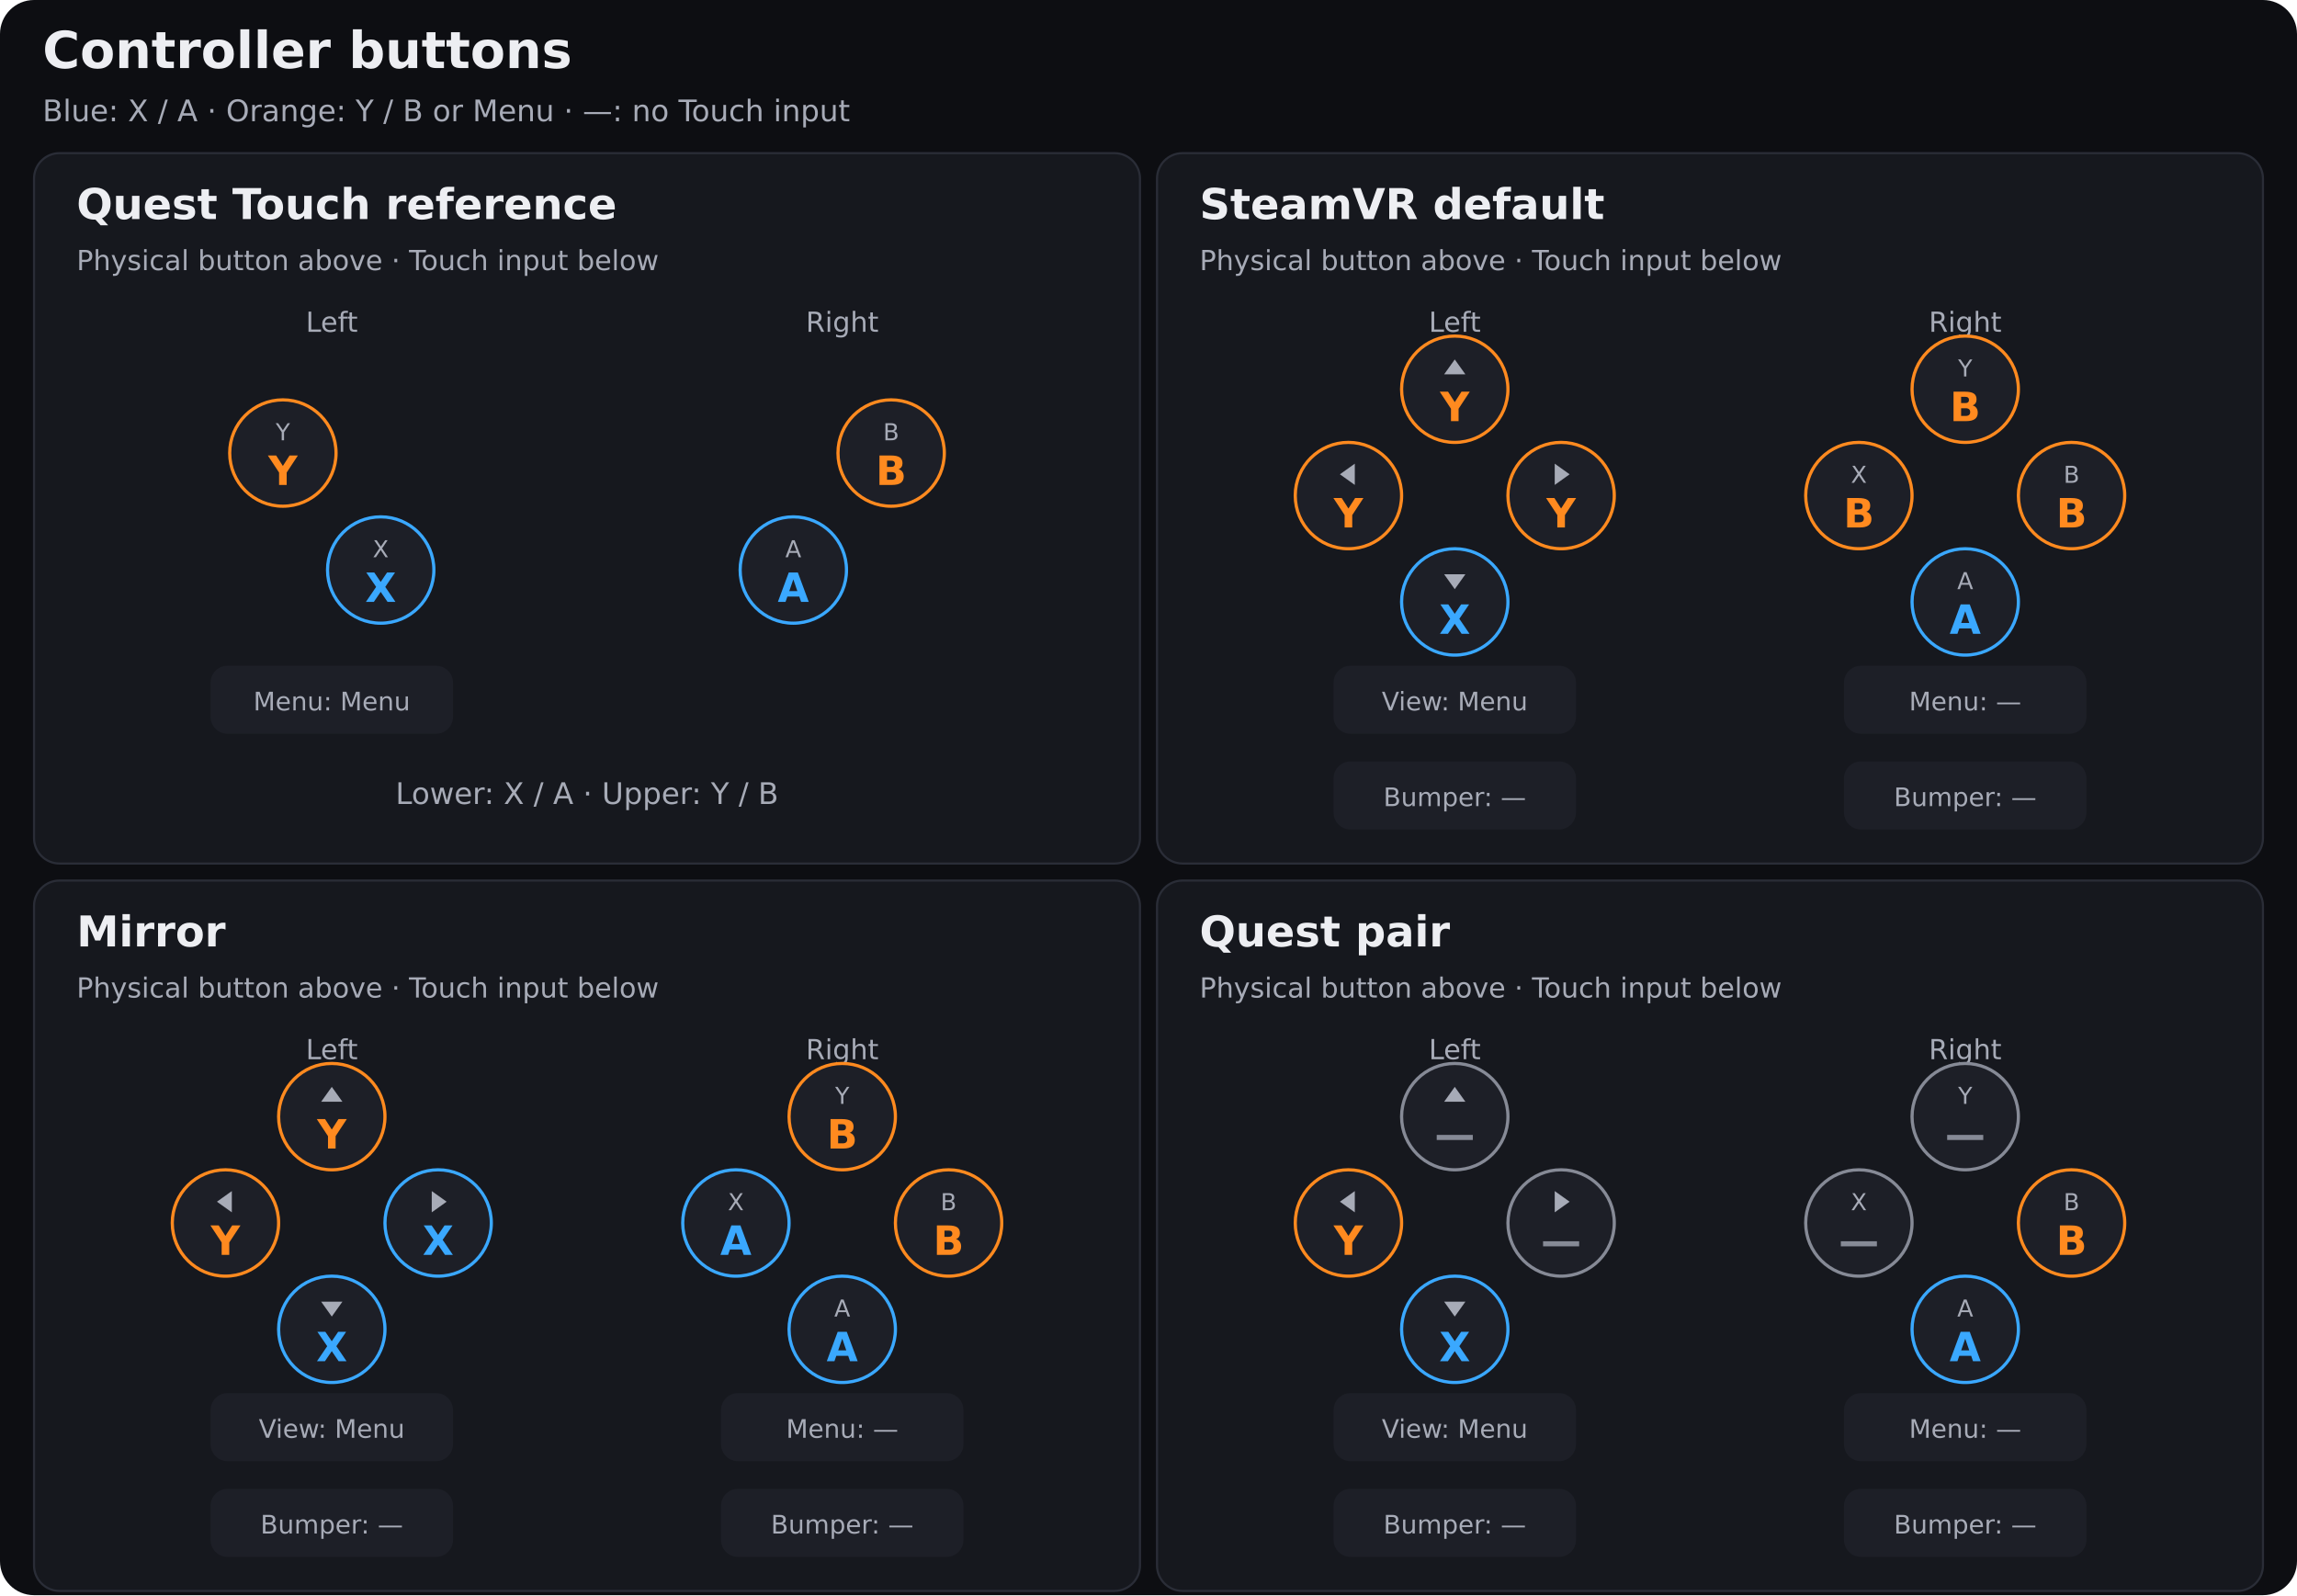
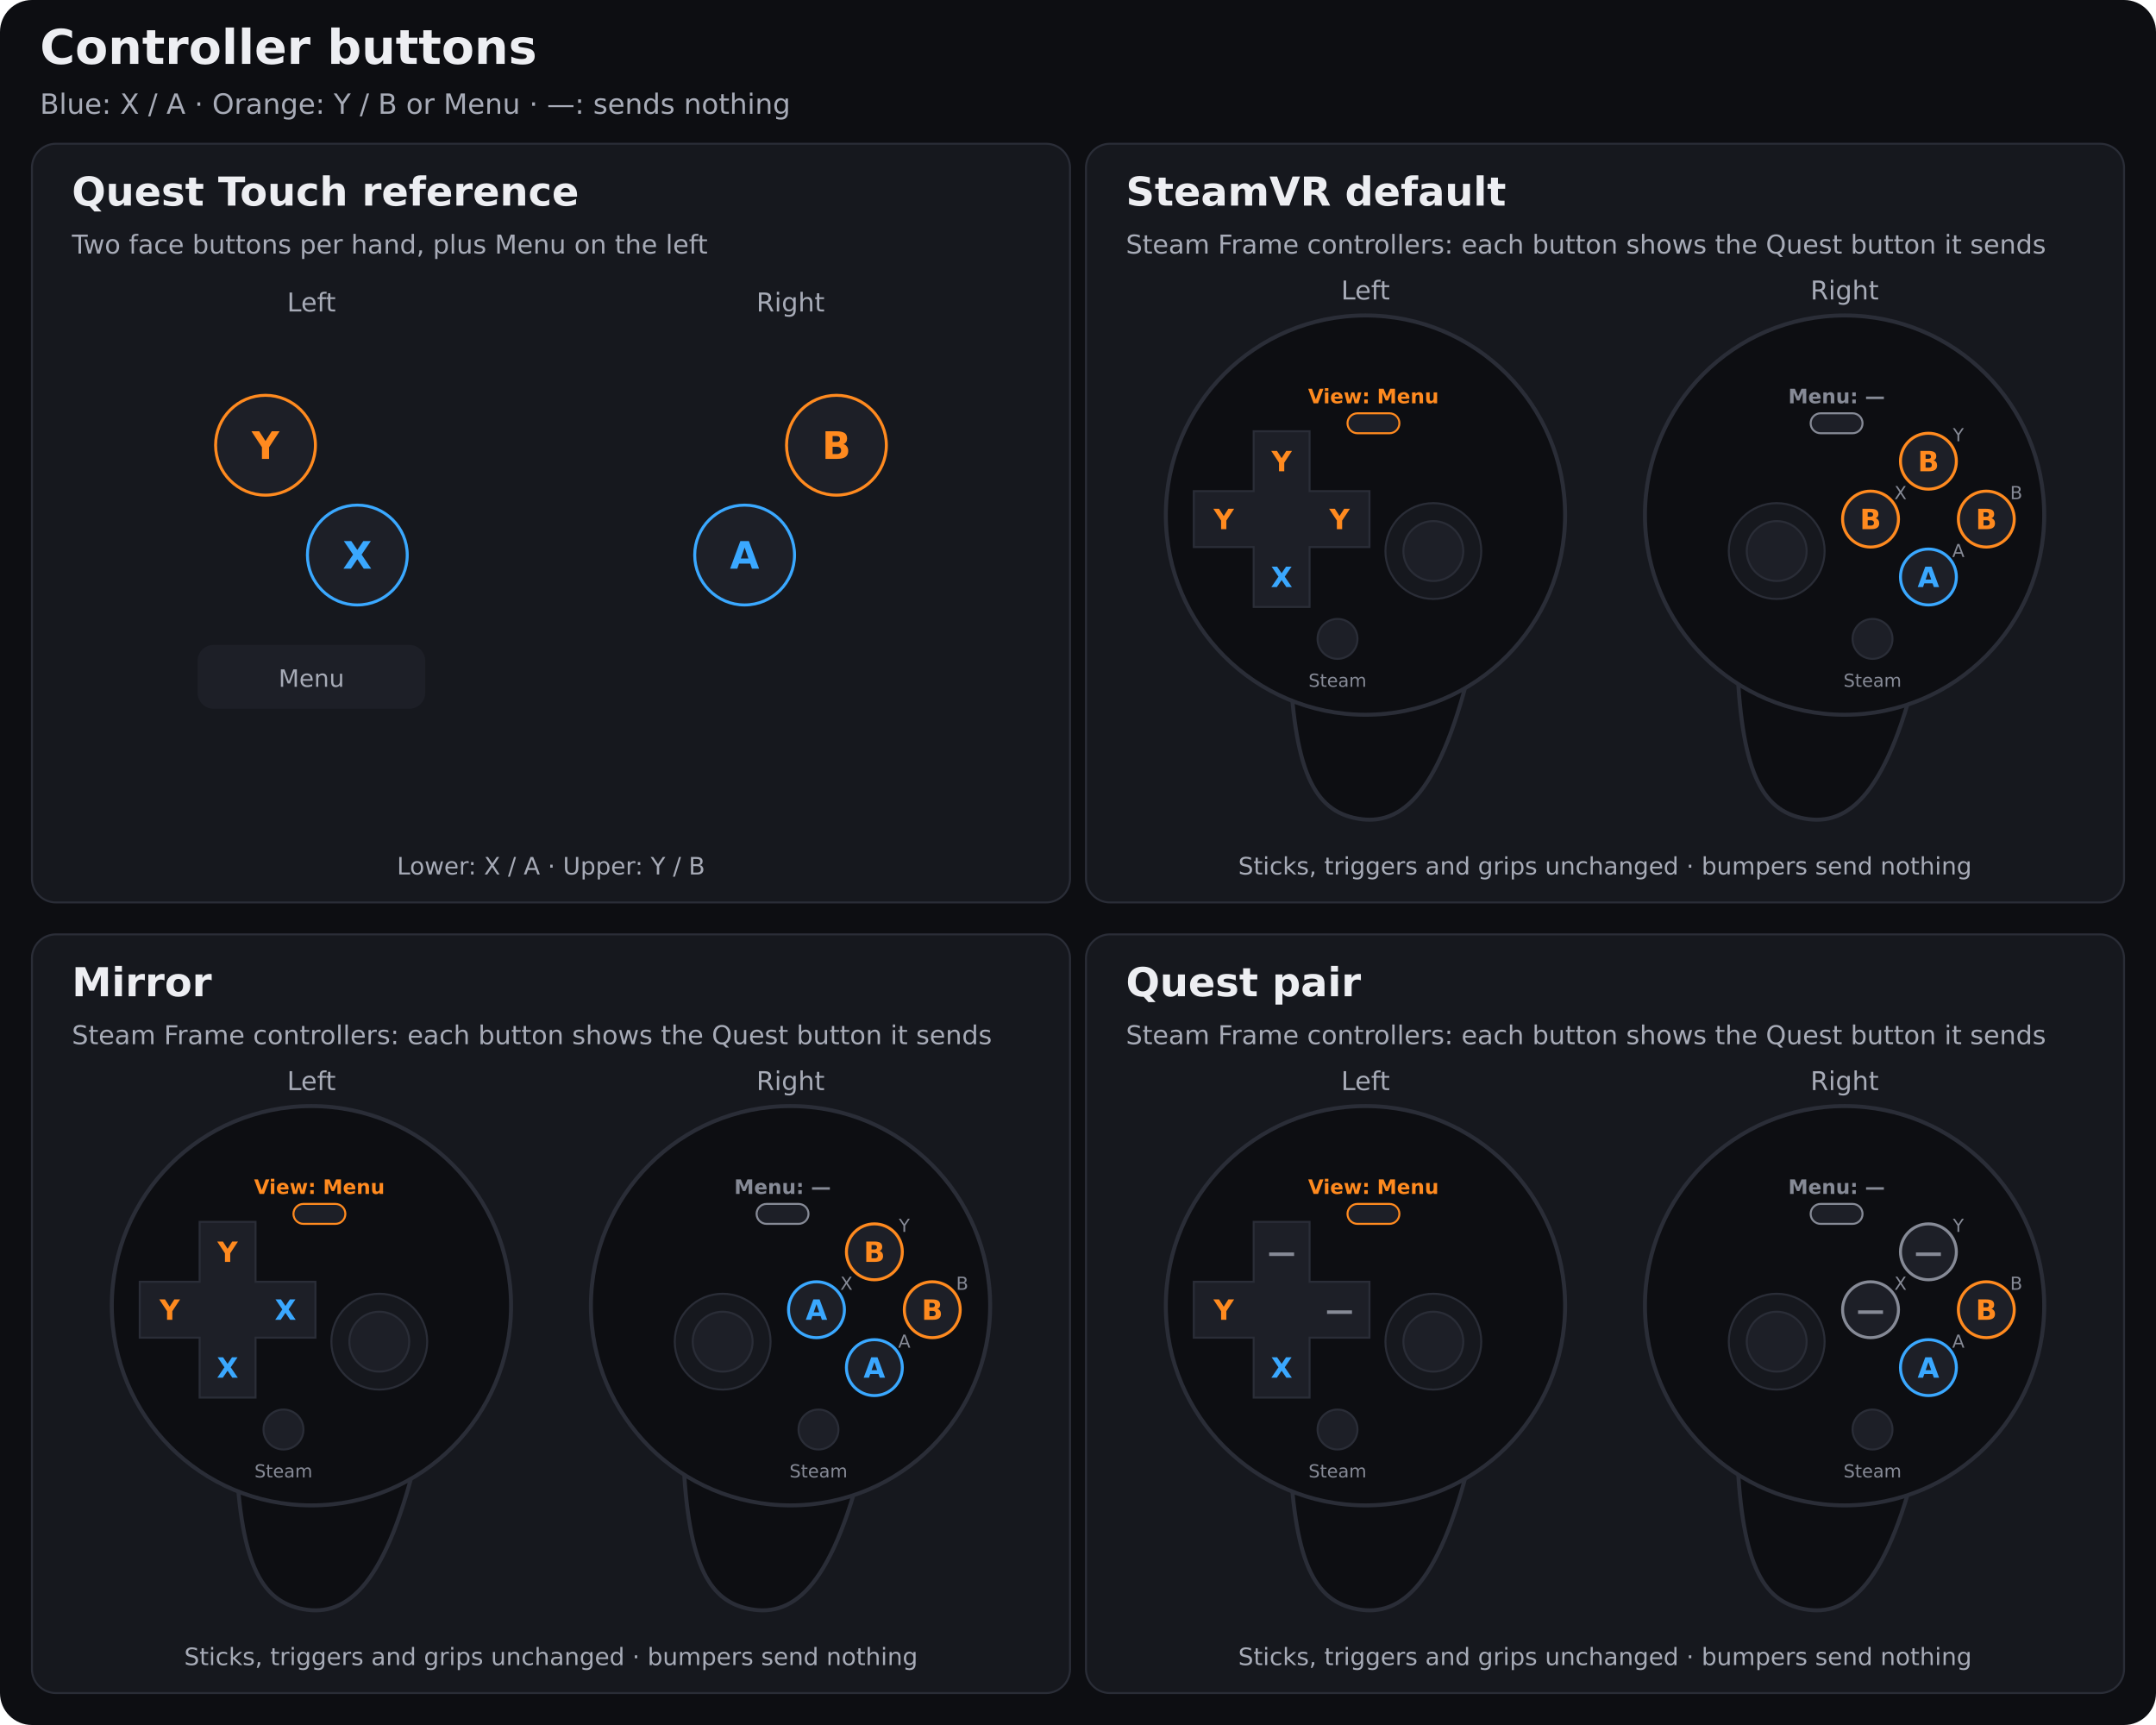
- <svg xmlns="http://www.w3.org/2000/svg" width="1080" height="750" viewBox="0 0 1080 750" role="img" aria-labelledby="title desc">
-   <rect width="1080" height="750" rx="16" fill="#0D0E12" />
+ <svg xmlns="http://www.w3.org/2000/svg" width="1080" height="864" viewBox="0 0 1080 864" role="img" aria-labelledby="title desc">
+   <rect width="1080" height="864" rx="16" fill="#0D0E12" />
  <g font-family="DejaVu Sans,Arial,sans-serif">
    <text x="20" y="32" fill="#EDEEF2" font-size="24" font-weight="600" text-anchor="start">Controller buttons</text>
-     <text x="20" y="57" fill="#A7ABB7" font-size="14" font-weight="400" text-anchor="start">Blue: X / A · Orange: Y / B or Menu · —: no Touch input</text>
+     <text x="20" y="57" fill="#A7ABB7" font-size="14" font-weight="400" text-anchor="start">Blue: X / A · Orange: Y / B or Menu · —: sends nothing</text>
    <g transform="translate(16 72)">
-       <rect x="0" y="0" width="520" height="334" rx="12" fill="#16181E" stroke="#2A2D37" />
+       <rect x="0" y="0" width="520" height="380" rx="12" fill="#16181E" stroke="#2A2D37" />
      <text x="20" y="31" fill="#EDEEF2" font-size="20" font-weight="600" text-anchor="start">Quest Touch reference</text>
-       <text x="20" y="55" fill="#A7ABB7" font-size="13" font-weight="400" text-anchor="start">Physical button above · Touch input below</text>
+       <text x="20" y="55" fill="#A7ABB7" font-size="13" font-weight="400" text-anchor="start">Two face buttons per hand, plus Menu on the left</text>
      <text x="140" y="84" fill="#A7ABB7" font-size="13" font-weight="400" text-anchor="middle">Left</text>
-       <circle cx="163" cy="196" r="25" fill="#1D1F27" stroke="#3AA8FF" stroke-width="1.5" />
-       <text x="163" y="190" fill="#A7ABB7" font-size="11" font-weight="400" text-anchor="middle">X</text>
-       <text x="163" y="211" fill="#3AA8FF" font-size="19" font-weight="600" text-anchor="middle">X</text>
-       <circle cx="117" cy="141" r="25" fill="#1D1F27" stroke="#FF8A1F" stroke-width="1.5" />
-       <text x="117" y="135" fill="#A7ABB7" font-size="11" font-weight="400" text-anchor="middle">Y</text>
-       <text x="117" y="156" fill="#FF8A1F" font-size="19" font-weight="600" text-anchor="middle">Y</text>
-       <rect x="83" y="241" width="114" height="32" rx="8" fill="#1D1F27" />
-       <text x="140" y="262" fill="#A7ABB7" font-size="12" font-weight="400" text-anchor="middle">Menu: Menu</text>
+       <circle cx="163" cy="206" r="25" fill="#1D1F27" stroke="#3AA8FF" stroke-width="1.5" />
+       <text x="163" y="212.84" fill="#3AA8FF" font-size="19" font-weight="700" text-anchor="middle">X</text>
+       <circle cx="117" cy="151" r="25" fill="#1D1F27" stroke="#FF8A1F" stroke-width="1.5" />
+       <text x="117" y="157.84" fill="#FF8A1F" font-size="19" font-weight="700" text-anchor="middle">Y</text>
+       <rect x="83" y="251" width="114" height="32" rx="8" fill="#1D1F27" />
+       <text x="140" y="272" fill="#A7ABB7" font-size="12" font-weight="400" text-anchor="middle">Menu</text>
      <text x="380" y="84" fill="#A7ABB7" font-size="13" font-weight="400" text-anchor="middle">Right</text>
-       <circle cx="357" cy="196" r="25" fill="#1D1F27" stroke="#3AA8FF" stroke-width="1.5" />
-       <text x="357" y="190" fill="#A7ABB7" font-size="11" font-weight="400" text-anchor="middle">A</text>
-       <text x="357" y="211" fill="#3AA8FF" font-size="19" font-weight="600" text-anchor="middle">A</text>
-       <circle cx="403" cy="141" r="25" fill="#1D1F27" stroke="#FF8A1F" stroke-width="1.5" />
-       <text x="403" y="135" fill="#A7ABB7" font-size="11" font-weight="400" text-anchor="middle">B</text>
-       <text x="403" y="156" fill="#FF8A1F" font-size="19" font-weight="600" text-anchor="middle">B</text>
-       <text x="260" y="306" fill="#A7ABB7" font-size="14" font-weight="400" text-anchor="middle">Lower: X / A · Upper: Y / B</text>
+       <circle cx="357" cy="206" r="25" fill="#1D1F27" stroke="#3AA8FF" stroke-width="1.5" />
+       <text x="357" y="212.84" fill="#3AA8FF" font-size="19" font-weight="700" text-anchor="middle">A</text>
+       <circle cx="403" cy="151" r="25" fill="#1D1F27" stroke="#FF8A1F" stroke-width="1.5" />
+       <text x="403" y="157.84" fill="#FF8A1F" font-size="19" font-weight="700" text-anchor="middle">B</text>
+       <text x="260.0" y="366" fill="#A7ABB7" font-size="12" font-weight="400" text-anchor="middle">Lower: X / A · Upper: Y / B</text>
    </g>
    <g transform="translate(544 72)">
-       <rect x="0" y="0" width="520" height="334" rx="12" fill="#16181E" stroke="#2A2D37" />
+       <rect x="0" y="0" width="520" height="380" rx="12" fill="#16181E" stroke="#2A2D37" />
      <text x="20" y="31" fill="#EDEEF2" font-size="20" font-weight="600" text-anchor="start">SteamVR default</text>
-       <text x="20" y="55" fill="#A7ABB7" font-size="13" font-weight="400" text-anchor="start">Physical button above · Touch input below</text>
-       <text x="140" y="84" fill="#A7ABB7" font-size="13" font-weight="400" text-anchor="middle">Left</text>
-       <circle cx="140" cy="111" r="25" fill="#1D1F27" stroke="#FF8A1F" stroke-width="1.5" />
-       <polygon points="140,97 135,104 145,104" fill="#A7ABB7" />
-       <text x="140" y="126" fill="#FF8A1F" font-size="19" font-weight="600" text-anchor="middle">Y</text>
-       <circle cx="90" cy="161" r="25" fill="#1D1F27" stroke="#FF8A1F" stroke-width="1.5" />
-       <polygon points="86,151 93,146 93,156" fill="#A7ABB7" />
-       <text x="90" y="176" fill="#FF8A1F" font-size="19" font-weight="600" text-anchor="middle">Y</text>
-       <circle cx="190" cy="161" r="25" fill="#1D1F27" stroke="#FF8A1F" stroke-width="1.5" />
-       <polygon points="194,151 187,146 187,156" fill="#A7ABB7" />
-       <text x="190" y="176" fill="#FF8A1F" font-size="19" font-weight="600" text-anchor="middle">Y</text>
-       <circle cx="140" cy="211" r="25" fill="#1D1F27" stroke="#3AA8FF" stroke-width="1.5" />
-       <polygon points="140,205 135,198 145,198" fill="#A7ABB7" />
-       <text x="140" y="226" fill="#3AA8FF" font-size="19" font-weight="600" text-anchor="middle">X</text>
-       <rect x="83" y="241" width="114" height="32" rx="8" fill="#1D1F27" />
-       <text x="140" y="262" fill="#A7ABB7" font-size="12" font-weight="400" text-anchor="middle">View: Menu</text>
-       <rect x="83" y="286" width="114" height="32" rx="8" fill="#1D1F27" />
-       <text x="140" y="307" fill="#A7ABB7" font-size="12" font-weight="400" text-anchor="middle">Bumper: —</text>
-       <text x="380" y="84" fill="#A7ABB7" font-size="13" font-weight="400" text-anchor="middle">Right</text>
-       <circle cx="380" cy="111" r="25" fill="#1D1F27" stroke="#FF8A1F" stroke-width="1.5" />
-       <text x="380" y="105" fill="#A7ABB7" font-size="11" font-weight="400" text-anchor="middle">Y</text>
-       <text x="380" y="126" fill="#FF8A1F" font-size="19" font-weight="600" text-anchor="middle">B</text>
-       <circle cx="330" cy="161" r="25" fill="#1D1F27" stroke="#FF8A1F" stroke-width="1.5" />
-       <text x="330" y="155" fill="#A7ABB7" font-size="11" font-weight="400" text-anchor="middle">X</text>
-       <text x="330" y="176" fill="#FF8A1F" font-size="19" font-weight="600" text-anchor="middle">B</text>
-       <circle cx="430" cy="161" r="25" fill="#1D1F27" stroke="#FF8A1F" stroke-width="1.5" />
-       <text x="430" y="155" fill="#A7ABB7" font-size="11" font-weight="400" text-anchor="middle">B</text>
-       <text x="430" y="176" fill="#FF8A1F" font-size="19" font-weight="600" text-anchor="middle">B</text>
-       <circle cx="380" cy="211" r="25" fill="#1D1F27" stroke="#3AA8FF" stroke-width="1.5" />
-       <text x="380" y="205" fill="#A7ABB7" font-size="11" font-weight="400" text-anchor="middle">A</text>
-       <text x="380" y="226" fill="#3AA8FF" font-size="19" font-weight="600" text-anchor="middle">A</text>
-       <rect x="323" y="241" width="114" height="32" rx="8" fill="#1D1F27" />
-       <text x="380" y="262" fill="#A7ABB7" font-size="12" font-weight="400" text-anchor="middle">Menu: —</text>
-       <rect x="323" y="286" width="114" height="32" rx="8" fill="#1D1F27" />
-       <text x="380" y="307" fill="#A7ABB7" font-size="12" font-weight="400" text-anchor="middle">Bumper: —</text>
+       <text x="20" y="55" fill="#A7ABB7" font-size="13" font-weight="400" text-anchor="start">Steam Frame controllers: each button shows the Quest button it sends</text>
+       <text x="140" y="78" fill="#A7ABB7" font-size="13" font-weight="400" text-anchor="middle">Left</text>
+       <path d="M102,256 C104,314 114,334 136,338 C158,342 178,326 194,256 Z" fill="#0D0E12" stroke="#2A2D37" stroke-width="2" />
+       <circle cx="140" cy="186" r="100" fill="#0D0E12" stroke="#2A2D37" stroke-width="2" />
+       <circle cx="174" cy="204" r="24" fill="#16181E" stroke="#2A2D37" />
+       <circle cx="174" cy="204" r="15" fill="#1D1F27" stroke="#2A2D37" />
+       <circle cx="126" cy="248" r="10" fill="#1D1F27" stroke="#2A2D37" />
+       <text x="126" y="272" fill="#868A96" font-size="9" font-weight="400" text-anchor="middle">Steam</text>
+       <rect x="131" y="135" width="26" height="10" rx="5" fill="#1D1F27" stroke="#FF8A1F" />
+       <text x="144" y="130" fill="#FF8A1F" font-size="10" font-weight="600" text-anchor="middle">View: Menu</text>
+       <path d="M84,144 h28 v30 h30 v28 h-30 v30 h-28 v-30 h-30 v-28 h30 Z" fill="#1D1F27" stroke="#2A2D37" />
+       <text x="98" y="164.04" fill="#FF8A1F" font-size="14" font-weight="700" text-anchor="middle">Y</text>
+       <text x="69" y="193.04" fill="#FF8A1F" font-size="14" font-weight="700" text-anchor="middle">Y</text>
+       <text x="127" y="193.04" fill="#FF8A1F" font-size="14" font-weight="700" text-anchor="middle">Y</text>
+       <text x="98" y="222.04" fill="#3AA8FF" font-size="14" font-weight="700" text-anchor="middle">X</text>
+       <text x="380" y="78" fill="#A7ABB7" font-size="13" font-weight="400" text-anchor="middle">Right</text>
+       <path d="M326,256 C328,314 338,334 360,338 C382,342 402,326 418,256 Z" fill="#0D0E12" stroke="#2A2D37" stroke-width="2" />
+       <circle cx="380" cy="186" r="100" fill="#0D0E12" stroke="#2A2D37" stroke-width="2" />
+       <circle cx="346" cy="204" r="24" fill="#16181E" stroke="#2A2D37" />
+       <circle cx="346" cy="204" r="15" fill="#1D1F27" stroke="#2A2D37" />
+       <circle cx="394" cy="248" r="10" fill="#1D1F27" stroke="#2A2D37" />
+       <text x="394" y="272" fill="#868A96" font-size="9" font-weight="400" text-anchor="middle">Steam</text>
+       <rect x="363" y="135" width="26" height="10" rx="5" fill="#1D1F27" stroke="#868A96" />
+       <text x="376" y="130" fill="#868A96" font-size="10" font-weight="600" text-anchor="middle">Menu: —</text>
+       <circle cx="422" cy="159" r="14" fill="#1D1F27" stroke="#FF8A1F" stroke-width="1.5" />
+       <text x="422" y="164.04" fill="#FF8A1F" font-size="14" font-weight="700" text-anchor="middle">B</text>
+       <text x="437" y="149" fill="#868A96" font-size="9" font-weight="400" text-anchor="middle">Y</text>
+       <circle cx="393" cy="188" r="14" fill="#1D1F27" stroke="#FF8A1F" stroke-width="1.5" />
+       <text x="393" y="193.04" fill="#FF8A1F" font-size="14" font-weight="700" text-anchor="middle">B</text>
+       <text x="408" y="178" fill="#868A96" font-size="9" font-weight="400" text-anchor="middle">X</text>
+       <circle cx="451" cy="188" r="14" fill="#1D1F27" stroke="#FF8A1F" stroke-width="1.5" />
+       <text x="451" y="193.04" fill="#FF8A1F" font-size="14" font-weight="700" text-anchor="middle">B</text>
+       <text x="466" y="178" fill="#868A96" font-size="9" font-weight="400" text-anchor="middle">B</text>
+       <circle cx="422" cy="217" r="14" fill="#1D1F27" stroke="#3AA8FF" stroke-width="1.5" />
+       <text x="422" y="222.04" fill="#3AA8FF" font-size="14" font-weight="700" text-anchor="middle">A</text>
+       <text x="437" y="207" fill="#868A96" font-size="9" font-weight="400" text-anchor="middle">A</text>
+       <text x="260.0" y="366" fill="#A7ABB7" font-size="12" font-weight="400" text-anchor="middle">Sticks, triggers and grips unchanged · bumpers send nothing</text>
    </g>
-     <g transform="translate(16 414)">
-       <rect x="0" y="0" width="520" height="334" rx="12" fill="#16181E" stroke="#2A2D37" />
+     <g transform="translate(16 468)">
+       <rect x="0" y="0" width="520" height="380" rx="12" fill="#16181E" stroke="#2A2D37" />
      <text x="20" y="31" fill="#EDEEF2" font-size="20" font-weight="600" text-anchor="start">Mirror</text>
-       <text x="20" y="55" fill="#A7ABB7" font-size="13" font-weight="400" text-anchor="start">Physical button above · Touch input below</text>
-       <text x="140" y="84" fill="#A7ABB7" font-size="13" font-weight="400" text-anchor="middle">Left</text>
-       <circle cx="140" cy="111" r="25" fill="#1D1F27" stroke="#FF8A1F" stroke-width="1.5" />
-       <polygon points="140,97 135,104 145,104" fill="#A7ABB7" />
-       <text x="140" y="126" fill="#FF8A1F" font-size="19" font-weight="600" text-anchor="middle">Y</text>
-       <circle cx="90" cy="161" r="25" fill="#1D1F27" stroke="#FF8A1F" stroke-width="1.5" />
-       <polygon points="86,151 93,146 93,156" fill="#A7ABB7" />
-       <text x="90" y="176" fill="#FF8A1F" font-size="19" font-weight="600" text-anchor="middle">Y</text>
-       <circle cx="190" cy="161" r="25" fill="#1D1F27" stroke="#3AA8FF" stroke-width="1.5" />
-       <polygon points="194,151 187,146 187,156" fill="#A7ABB7" />
-       <text x="190" y="176" fill="#3AA8FF" font-size="19" font-weight="600" text-anchor="middle">X</text>
-       <circle cx="140" cy="211" r="25" fill="#1D1F27" stroke="#3AA8FF" stroke-width="1.5" />
-       <polygon points="140,205 135,198 145,198" fill="#A7ABB7" />
-       <text x="140" y="226" fill="#3AA8FF" font-size="19" font-weight="600" text-anchor="middle">X</text>
-       <rect x="83" y="241" width="114" height="32" rx="8" fill="#1D1F27" />
-       <text x="140" y="262" fill="#A7ABB7" font-size="12" font-weight="400" text-anchor="middle">View: Menu</text>
-       <rect x="83" y="286" width="114" height="32" rx="8" fill="#1D1F27" />
-       <text x="140" y="307" fill="#A7ABB7" font-size="12" font-weight="400" text-anchor="middle">Bumper: —</text>
-       <text x="380" y="84" fill="#A7ABB7" font-size="13" font-weight="400" text-anchor="middle">Right</text>
-       <circle cx="380" cy="111" r="25" fill="#1D1F27" stroke="#FF8A1F" stroke-width="1.5" />
-       <text x="380" y="105" fill="#A7ABB7" font-size="11" font-weight="400" text-anchor="middle">Y</text>
-       <text x="380" y="126" fill="#FF8A1F" font-size="19" font-weight="600" text-anchor="middle">B</text>
-       <circle cx="330" cy="161" r="25" fill="#1D1F27" stroke="#3AA8FF" stroke-width="1.5" />
-       <text x="330" y="155" fill="#A7ABB7" font-size="11" font-weight="400" text-anchor="middle">X</text>
-       <text x="330" y="176" fill="#3AA8FF" font-size="19" font-weight="600" text-anchor="middle">A</text>
-       <circle cx="430" cy="161" r="25" fill="#1D1F27" stroke="#FF8A1F" stroke-width="1.5" />
-       <text x="430" y="155" fill="#A7ABB7" font-size="11" font-weight="400" text-anchor="middle">B</text>
-       <text x="430" y="176" fill="#FF8A1F" font-size="19" font-weight="600" text-anchor="middle">B</text>
-       <circle cx="380" cy="211" r="25" fill="#1D1F27" stroke="#3AA8FF" stroke-width="1.5" />
-       <text x="380" y="205" fill="#A7ABB7" font-size="11" font-weight="400" text-anchor="middle">A</text>
-       <text x="380" y="226" fill="#3AA8FF" font-size="19" font-weight="600" text-anchor="middle">A</text>
-       <rect x="323" y="241" width="114" height="32" rx="8" fill="#1D1F27" />
-       <text x="380" y="262" fill="#A7ABB7" font-size="12" font-weight="400" text-anchor="middle">Menu: —</text>
-       <rect x="323" y="286" width="114" height="32" rx="8" fill="#1D1F27" />
-       <text x="380" y="307" fill="#A7ABB7" font-size="12" font-weight="400" text-anchor="middle">Bumper: —</text>
+       <text x="20" y="55" fill="#A7ABB7" font-size="13" font-weight="400" text-anchor="start">Steam Frame controllers: each button shows the Quest button it sends</text>
+       <text x="140" y="78" fill="#A7ABB7" font-size="13" font-weight="400" text-anchor="middle">Left</text>
+       <path d="M102,256 C104,314 114,334 136,338 C158,342 178,326 194,256 Z" fill="#0D0E12" stroke="#2A2D37" stroke-width="2" />
+       <circle cx="140" cy="186" r="100" fill="#0D0E12" stroke="#2A2D37" stroke-width="2" />
+       <circle cx="174" cy="204" r="24" fill="#16181E" stroke="#2A2D37" />
+       <circle cx="174" cy="204" r="15" fill="#1D1F27" stroke="#2A2D37" />
+       <circle cx="126" cy="248" r="10" fill="#1D1F27" stroke="#2A2D37" />
+       <text x="126" y="272" fill="#868A96" font-size="9" font-weight="400" text-anchor="middle">Steam</text>
+       <rect x="131" y="135" width="26" height="10" rx="5" fill="#1D1F27" stroke="#FF8A1F" />
+       <text x="144" y="130" fill="#FF8A1F" font-size="10" font-weight="600" text-anchor="middle">View: Menu</text>
+       <path d="M84,144 h28 v30 h30 v28 h-30 v30 h-28 v-30 h-30 v-28 h30 Z" fill="#1D1F27" stroke="#2A2D37" />
+       <text x="98" y="164.04" fill="#FF8A1F" font-size="14" font-weight="700" text-anchor="middle">Y</text>
+       <text x="69" y="193.04" fill="#FF8A1F" font-size="14" font-weight="700" text-anchor="middle">Y</text>
+       <text x="127" y="193.04" fill="#3AA8FF" font-size="14" font-weight="700" text-anchor="middle">X</text>
+       <text x="98" y="222.04" fill="#3AA8FF" font-size="14" font-weight="700" text-anchor="middle">X</text>
+       <text x="380" y="78" fill="#A7ABB7" font-size="13" font-weight="400" text-anchor="middle">Right</text>
+       <path d="M326,256 C328,314 338,334 360,338 C382,342 402,326 418,256 Z" fill="#0D0E12" stroke="#2A2D37" stroke-width="2" />
+       <circle cx="380" cy="186" r="100" fill="#0D0E12" stroke="#2A2D37" stroke-width="2" />
+       <circle cx="346" cy="204" r="24" fill="#16181E" stroke="#2A2D37" />
+       <circle cx="346" cy="204" r="15" fill="#1D1F27" stroke="#2A2D37" />
+       <circle cx="394" cy="248" r="10" fill="#1D1F27" stroke="#2A2D37" />
+       <text x="394" y="272" fill="#868A96" font-size="9" font-weight="400" text-anchor="middle">Steam</text>
+       <rect x="363" y="135" width="26" height="10" rx="5" fill="#1D1F27" stroke="#868A96" />
+       <text x="376" y="130" fill="#868A96" font-size="10" font-weight="600" text-anchor="middle">Menu: —</text>
+       <circle cx="422" cy="159" r="14" fill="#1D1F27" stroke="#FF8A1F" stroke-width="1.5" />
+       <text x="422" y="164.04" fill="#FF8A1F" font-size="14" font-weight="700" text-anchor="middle">B</text>
+       <text x="437" y="149" fill="#868A96" font-size="9" font-weight="400" text-anchor="middle">Y</text>
+       <circle cx="393" cy="188" r="14" fill="#1D1F27" stroke="#3AA8FF" stroke-width="1.5" />
+       <text x="393" y="193.04" fill="#3AA8FF" font-size="14" font-weight="700" text-anchor="middle">A</text>
+       <text x="408" y="178" fill="#868A96" font-size="9" font-weight="400" text-anchor="middle">X</text>
+       <circle cx="451" cy="188" r="14" fill="#1D1F27" stroke="#FF8A1F" stroke-width="1.5" />
+       <text x="451" y="193.04" fill="#FF8A1F" font-size="14" font-weight="700" text-anchor="middle">B</text>
+       <text x="466" y="178" fill="#868A96" font-size="9" font-weight="400" text-anchor="middle">B</text>
+       <circle cx="422" cy="217" r="14" fill="#1D1F27" stroke="#3AA8FF" stroke-width="1.5" />
+       <text x="422" y="222.04" fill="#3AA8FF" font-size="14" font-weight="700" text-anchor="middle">A</text>
+       <text x="437" y="207" fill="#868A96" font-size="9" font-weight="400" text-anchor="middle">A</text>
+       <text x="260.0" y="366" fill="#A7ABB7" font-size="12" font-weight="400" text-anchor="middle">Sticks, triggers and grips unchanged · bumpers send nothing</text>
    </g>
-     <g transform="translate(544 414)">
-       <rect x="0" y="0" width="520" height="334" rx="12" fill="#16181E" stroke="#2A2D37" />
+     <g transform="translate(544 468)">
+       <rect x="0" y="0" width="520" height="380" rx="12" fill="#16181E" stroke="#2A2D37" />
      <text x="20" y="31" fill="#EDEEF2" font-size="20" font-weight="600" text-anchor="start">Quest pair</text>
-       <text x="20" y="55" fill="#A7ABB7" font-size="13" font-weight="400" text-anchor="start">Physical button above · Touch input below</text>
-       <text x="140" y="84" fill="#A7ABB7" font-size="13" font-weight="400" text-anchor="middle">Left</text>
-       <circle cx="140" cy="111" r="25" fill="#1D1F27" stroke="#868A96" stroke-width="1.5" />
-       <polygon points="140,97 135,104 145,104" fill="#A7ABB7" />
-       <text x="140" y="126" fill="#868A96" font-size="19" font-weight="600" text-anchor="middle">—</text>
-       <circle cx="90" cy="161" r="25" fill="#1D1F27" stroke="#FF8A1F" stroke-width="1.5" />
-       <polygon points="86,151 93,146 93,156" fill="#A7ABB7" />
-       <text x="90" y="176" fill="#FF8A1F" font-size="19" font-weight="600" text-anchor="middle">Y</text>
-       <circle cx="190" cy="161" r="25" fill="#1D1F27" stroke="#868A96" stroke-width="1.5" />
-       <polygon points="194,151 187,146 187,156" fill="#A7ABB7" />
-       <text x="190" y="176" fill="#868A96" font-size="19" font-weight="600" text-anchor="middle">—</text>
-       <circle cx="140" cy="211" r="25" fill="#1D1F27" stroke="#3AA8FF" stroke-width="1.5" />
-       <polygon points="140,205 135,198 145,198" fill="#A7ABB7" />
-       <text x="140" y="226" fill="#3AA8FF" font-size="19" font-weight="600" text-anchor="middle">X</text>
-       <rect x="83" y="241" width="114" height="32" rx="8" fill="#1D1F27" />
-       <text x="140" y="262" fill="#A7ABB7" font-size="12" font-weight="400" text-anchor="middle">View: Menu</text>
-       <rect x="83" y="286" width="114" height="32" rx="8" fill="#1D1F27" />
-       <text x="140" y="307" fill="#A7ABB7" font-size="12" font-weight="400" text-anchor="middle">Bumper: —</text>
-       <text x="380" y="84" fill="#A7ABB7" font-size="13" font-weight="400" text-anchor="middle">Right</text>
-       <circle cx="380" cy="111" r="25" fill="#1D1F27" stroke="#868A96" stroke-width="1.5" />
-       <text x="380" y="105" fill="#A7ABB7" font-size="11" font-weight="400" text-anchor="middle">Y</text>
-       <text x="380" y="126" fill="#868A96" font-size="19" font-weight="600" text-anchor="middle">—</text>
-       <circle cx="330" cy="161" r="25" fill="#1D1F27" stroke="#868A96" stroke-width="1.5" />
-       <text x="330" y="155" fill="#A7ABB7" font-size="11" font-weight="400" text-anchor="middle">X</text>
-       <text x="330" y="176" fill="#868A96" font-size="19" font-weight="600" text-anchor="middle">—</text>
-       <circle cx="430" cy="161" r="25" fill="#1D1F27" stroke="#FF8A1F" stroke-width="1.5" />
-       <text x="430" y="155" fill="#A7ABB7" font-size="11" font-weight="400" text-anchor="middle">B</text>
-       <text x="430" y="176" fill="#FF8A1F" font-size="19" font-weight="600" text-anchor="middle">B</text>
-       <circle cx="380" cy="211" r="25" fill="#1D1F27" stroke="#3AA8FF" stroke-width="1.5" />
-       <text x="380" y="205" fill="#A7ABB7" font-size="11" font-weight="400" text-anchor="middle">A</text>
-       <text x="380" y="226" fill="#3AA8FF" font-size="19" font-weight="600" text-anchor="middle">A</text>
-       <rect x="323" y="241" width="114" height="32" rx="8" fill="#1D1F27" />
-       <text x="380" y="262" fill="#A7ABB7" font-size="12" font-weight="400" text-anchor="middle">Menu: —</text>
-       <rect x="323" y="286" width="114" height="32" rx="8" fill="#1D1F27" />
-       <text x="380" y="307" fill="#A7ABB7" font-size="12" font-weight="400" text-anchor="middle">Bumper: —</text>
+       <text x="20" y="55" fill="#A7ABB7" font-size="13" font-weight="400" text-anchor="start">Steam Frame controllers: each button shows the Quest button it sends</text>
+       <text x="140" y="78" fill="#A7ABB7" font-size="13" font-weight="400" text-anchor="middle">Left</text>
+       <path d="M102,256 C104,314 114,334 136,338 C158,342 178,326 194,256 Z" fill="#0D0E12" stroke="#2A2D37" stroke-width="2" />
+       <circle cx="140" cy="186" r="100" fill="#0D0E12" stroke="#2A2D37" stroke-width="2" />
+       <circle cx="174" cy="204" r="24" fill="#16181E" stroke="#2A2D37" />
+       <circle cx="174" cy="204" r="15" fill="#1D1F27" stroke="#2A2D37" />
+       <circle cx="126" cy="248" r="10" fill="#1D1F27" stroke="#2A2D37" />
+       <text x="126" y="272" fill="#868A96" font-size="9" font-weight="400" text-anchor="middle">Steam</text>
+       <rect x="131" y="135" width="26" height="10" rx="5" fill="#1D1F27" stroke="#FF8A1F" />
+       <text x="144" y="130" fill="#FF8A1F" font-size="10" font-weight="600" text-anchor="middle">View: Menu</text>
+       <path d="M84,144 h28 v30 h30 v28 h-30 v30 h-28 v-30 h-30 v-28 h30 Z" fill="#1D1F27" stroke="#2A2D37" />
+       <text x="98" y="164.04" fill="#868A96" font-size="14" font-weight="700" text-anchor="middle">—</text>
+       <text x="69" y="193.04" fill="#FF8A1F" font-size="14" font-weight="700" text-anchor="middle">Y</text>
+       <text x="127" y="193.04" fill="#868A96" font-size="14" font-weight="700" text-anchor="middle">—</text>
+       <text x="98" y="222.04" fill="#3AA8FF" font-size="14" font-weight="700" text-anchor="middle">X</text>
+       <text x="380" y="78" fill="#A7ABB7" font-size="13" font-weight="400" text-anchor="middle">Right</text>
+       <path d="M326,256 C328,314 338,334 360,338 C382,342 402,326 418,256 Z" fill="#0D0E12" stroke="#2A2D37" stroke-width="2" />
+       <circle cx="380" cy="186" r="100" fill="#0D0E12" stroke="#2A2D37" stroke-width="2" />
+       <circle cx="346" cy="204" r="24" fill="#16181E" stroke="#2A2D37" />
+       <circle cx="346" cy="204" r="15" fill="#1D1F27" stroke="#2A2D37" />
+       <circle cx="394" cy="248" r="10" fill="#1D1F27" stroke="#2A2D37" />
+       <text x="394" y="272" fill="#868A96" font-size="9" font-weight="400" text-anchor="middle">Steam</text>
+       <rect x="363" y="135" width="26" height="10" rx="5" fill="#1D1F27" stroke="#868A96" />
+       <text x="376" y="130" fill="#868A96" font-size="10" font-weight="600" text-anchor="middle">Menu: —</text>
+       <circle cx="422" cy="159" r="14" fill="#1D1F27" stroke="#868A96" stroke-width="1.5" />
+       <text x="422" y="164.04" fill="#868A96" font-size="14" font-weight="700" text-anchor="middle">—</text>
+       <text x="437" y="149" fill="#868A96" font-size="9" font-weight="400" text-anchor="middle">Y</text>
+       <circle cx="393" cy="188" r="14" fill="#1D1F27" stroke="#868A96" stroke-width="1.5" />
+       <text x="393" y="193.04" fill="#868A96" font-size="14" font-weight="700" text-anchor="middle">—</text>
+       <text x="408" y="178" fill="#868A96" font-size="9" font-weight="400" text-anchor="middle">X</text>
+       <circle cx="451" cy="188" r="14" fill="#1D1F27" stroke="#FF8A1F" stroke-width="1.5" />
+       <text x="451" y="193.04" fill="#FF8A1F" font-size="14" font-weight="700" text-anchor="middle">B</text>
+       <text x="466" y="178" fill="#868A96" font-size="9" font-weight="400" text-anchor="middle">B</text>
+       <circle cx="422" cy="217" r="14" fill="#1D1F27" stroke="#3AA8FF" stroke-width="1.5" />
+       <text x="422" y="222.04" fill="#3AA8FF" font-size="14" font-weight="700" text-anchor="middle">A</text>
+       <text x="437" y="207" fill="#868A96" font-size="9" font-weight="400" text-anchor="middle">A</text>
+       <text x="260.0" y="366" fill="#A7ABB7" font-size="12" font-weight="400" text-anchor="middle">Sticks, triggers and grips unchanged · bumpers send nothing</text>
    </g>
  </g>
</svg>
